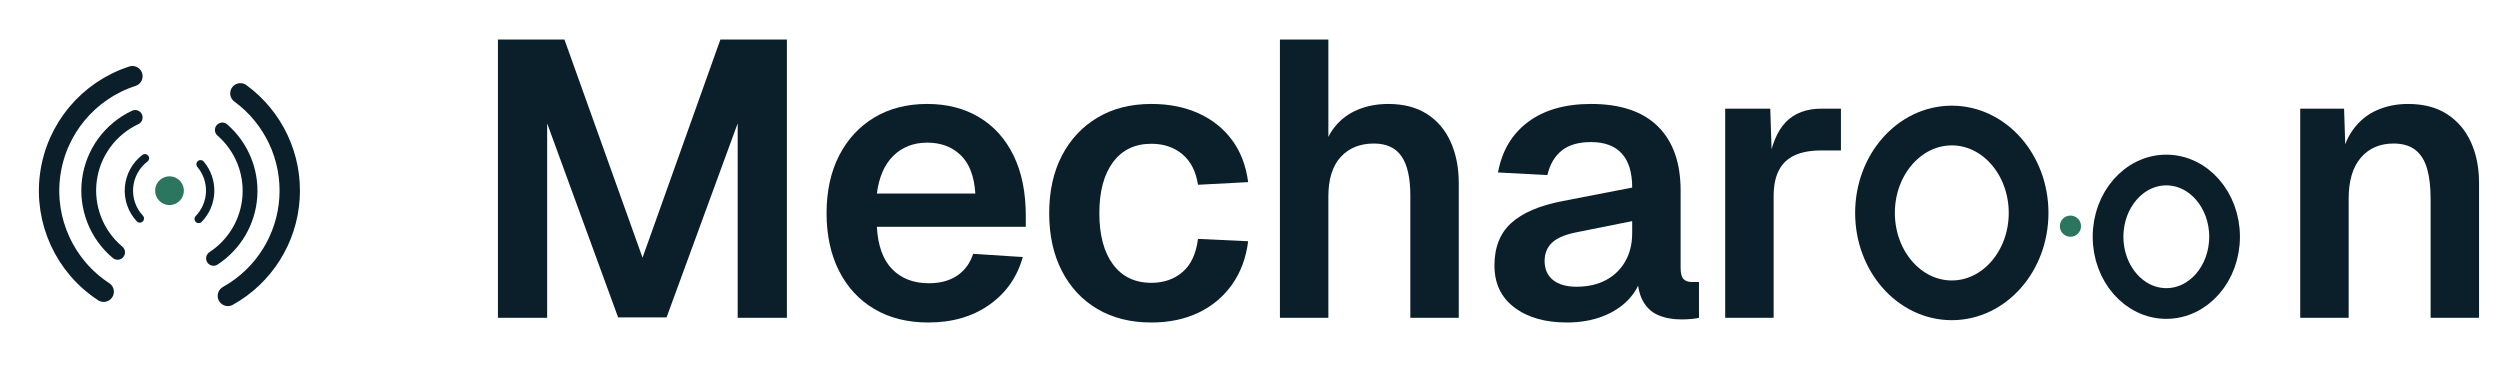
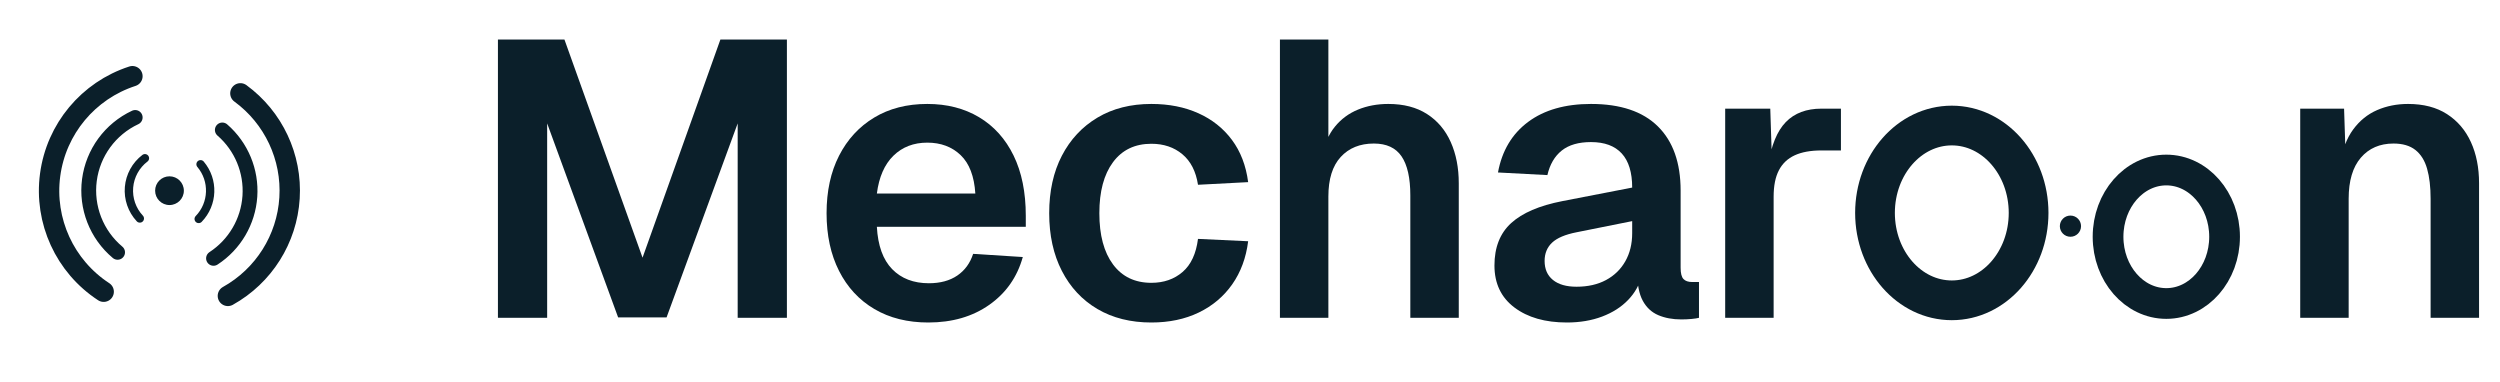
<svg xmlns="http://www.w3.org/2000/svg" viewBox="0 0 472 72" role="img" aria-labelledby="title desc">
  <defs>
    <path id="glyph-m" d="M81.2 0V710H250.88L450.16 153.4L648.8 710H818.48V0H692.88V496L511.48 1.08H387.84L206.8 496V0Z" />
    <path id="glyph-e" d="M299.24-12Q219.92-12 161.64 22.36Q103.36 56.72 71.52 119.58Q39.68 182.44 39.68 266.8Q39.68 351.16 71.52 413.52Q103.36 475.88 161 510.74Q218.64 545.6 296.68 545.6Q372.16 545.6 428.94 511.66Q485.72 477.72 516.84 413.92Q547.96 350.12 547.96 260.4V232.16H168Q171.92 160.12 207.02 124.14Q242.12 88.16 300.68 88.16Q344.4 88.16 373.22 107.8Q402.04 127.44 413.6 163.12L540.32 155.04Q518.96 78.28 454.88 33.14Q390.8-12 299.24-12ZM168 316.96H419.24Q415.04 383.16 381.76 415.02Q348.48 446.88 296.68 446.88Q244.32 446.88 210.22 413.52Q176.12 380.16 168 316.96Z" />
    <path id="glyph-c" d="M300.32-12Q221.28-12 162.82 22.36Q104.36 56.72 72.02 119.58Q39.68 182.44 39.68 266.8Q39.68 351.16 72.02 413.52Q104.36 475.88 162.82 510.74Q221.28 545.6 300.32 545.6Q367.44 545.6 420.16 521.94Q472.88 498.28 505.94 453.86Q539 409.44 547.28 346.12L419.32 339.4Q411.4 390.6 379.44 417.3Q347.48 444 300.32 444Q237.4 444 202.52 397.08Q167.64 350.16 167.64 266.8Q167.64 183.08 202.52 136.16Q237.4 89.24 300.32 89.24Q347.84 89.24 379.98 116.9Q412.12 144.56 419.32 201.32L547.28 195.32Q539.36 132 506.66 85.44Q473.96 38.88 421.24 13.44Q368.52-12 300.32-12Z" />
    <path id="glyph-h" d="M71.36 0V710H194.96V411.92L179.2 412.48Q187.76 458.28 211.58 487.54Q235.4 516.8 270.58 531.2Q305.76 545.6 347.76 545.6Q406.56 545.6 446.6 519.92Q486.64 494.24 507.14 448.38Q527.64 402.52 527.64 343.16V0H404.04V312.32Q404.04 378.88 381.76 411.74Q359.48 444.6 311.04 444.6Q257.84 444.6 226.4 410.28Q194.96 375.96 194.96 309.52V0Z" />
    <path id="glyph-a" d="M224.44-12Q141.36-12 90.52 26.36Q39.68 64.72 39.68 133.44Q39.68 202.88 82.38 241.7Q125.08 280.52 212.44 297.6L391.08 332.24Q391.08 390.24 364.44 419.28Q337.8 448.32 285.96 448.32Q238.52 448.32 211.38 426.7Q184.24 405.08 174.76 364.12L48.68 370.76Q64.04 454.04 125.68 499.82Q187.32 545.6 285.96 545.6Q398.76 545.6 456.72 488.28Q514.68 430.96 514.68 324.56V127.52Q514.68 106.64 521.9 98.96Q529.12 91.28 544.12 91.28H561.52V0Q555.72-1.72 542.76-2.94Q529.8-4.16 516.56-4.16Q483.08-4.16 457.52 6.8Q431.96 17.76 418 43.7Q404.04 69.64 404.04 115.04L415.48 108Q407.04 72.92 380.76 45.6Q354.48 18.28 314.3 3.14Q274.12-12 224.44-12ZM249 79.28Q292.64 79.28 324.38 96.36Q356.12 113.44 373.6 144.26Q391.08 175.08 391.08 215.84V246.64L249.32 218.24Q205.76 209.68 186.7 191.7Q167.64 173.72 167.64 145.04Q167.64 113.8 188.92 96.54Q210.2 79.28 249 79.28Z" />
    <path id="glyph-r" d="M71.36 0V533.6H186.4L191.12 386.64L180.96 389.28Q192.76 465.2 226.08 499.4Q259.4 533.6 316.84 533.6H366.68V426.96H316.76Q275.68 426.96 248.82 414.62Q221.96 402.28 208.46 376.48Q194.96 350.68 194.96 308.84V0Z" />
    <path id="glyph-n" d="M71.36 0V533.6H183.28L188.08 385.28L173.04 391.76Q181.6 446.68 206.42 480.42Q231.24 514.16 267.46 529.88Q303.68 545.6 346.48 545.6Q405.68 545.6 445.9 519.68Q486.12 493.76 506.88 448.26Q527.64 402.76 527.64 343.16V0H404.04V303.68Q404.04 349.08 395.06 380.42Q386.08 411.76 365.22 428.18Q344.36 444.6 309.4 444.6Q257.04 444.6 226 408.44Q194.96 372.28 194.96 303.68V0Z" />
  </defs>
  <g transform="translate(4 8) scale(.875)">
    <g fill="none" stroke="#0B1F2A" stroke-linecap="round">
      <path d="M24 7.3A26 26 0 0 0 17.8 53.8M47.3 11A26 26 0 0 1 44.6 54.7" stroke-width="4.4" />
      <path d="M24.6 16.2A17.4 17.4 0 0 0 20.8 45.3M43.4 18.9A17.4 17.4 0 0 1 41.5 46.6" stroke-width="3.2" />
      <path d="M26.7 25A8.8 8.8 0 0 0 25.6 38M38.7 26.3A8.8 8.8 0 0 1 38.3 38.1" stroke-width="1.8" />
    </g>
-     <circle cx="32" cy="32" r="3.1" fill="#2C755F" />
+     <circle cx="32" cy="32" r="3.1" fill="#0B1F2A" />
  </g>
  <g transform="translate(88)">
    <g fill="#0B1F2A" transform="translate(0 60) scale(.074 -.074)">
      <use href="#glyph-m" />
      <use href="#glyph-e" transform="translate(880)" />
      <use href="#glyph-c" transform="translate(1448)" />
      <use href="#glyph-h" transform="translate(2005)" />
      <use href="#glyph-a" transform="translate(2584)" />
      <use href="#glyph-r" transform="translate(3141)" />
    </g>
    <ellipse cx="280.5" cy="40.2" rx="14.5" ry="16.5" fill="none" stroke="#0B1F2A" stroke-width="7.5" />
    <ellipse cx="321" cy="44.7" rx="11" ry="12.6" fill="none" stroke="#0B1F2A" stroke-width="5.8" />
-     <circle cx="302.9" cy="42.7" r="2" fill="#2C755F" />
+     <circle cx="302.9" cy="42.7" r="2" fill="#0B1F2A" />
    <g fill="#0B1F2A" transform="translate(341 60) scale(.074 -.074)">
      <use href="#glyph-n" />
    </g>
  </g>
</svg>
